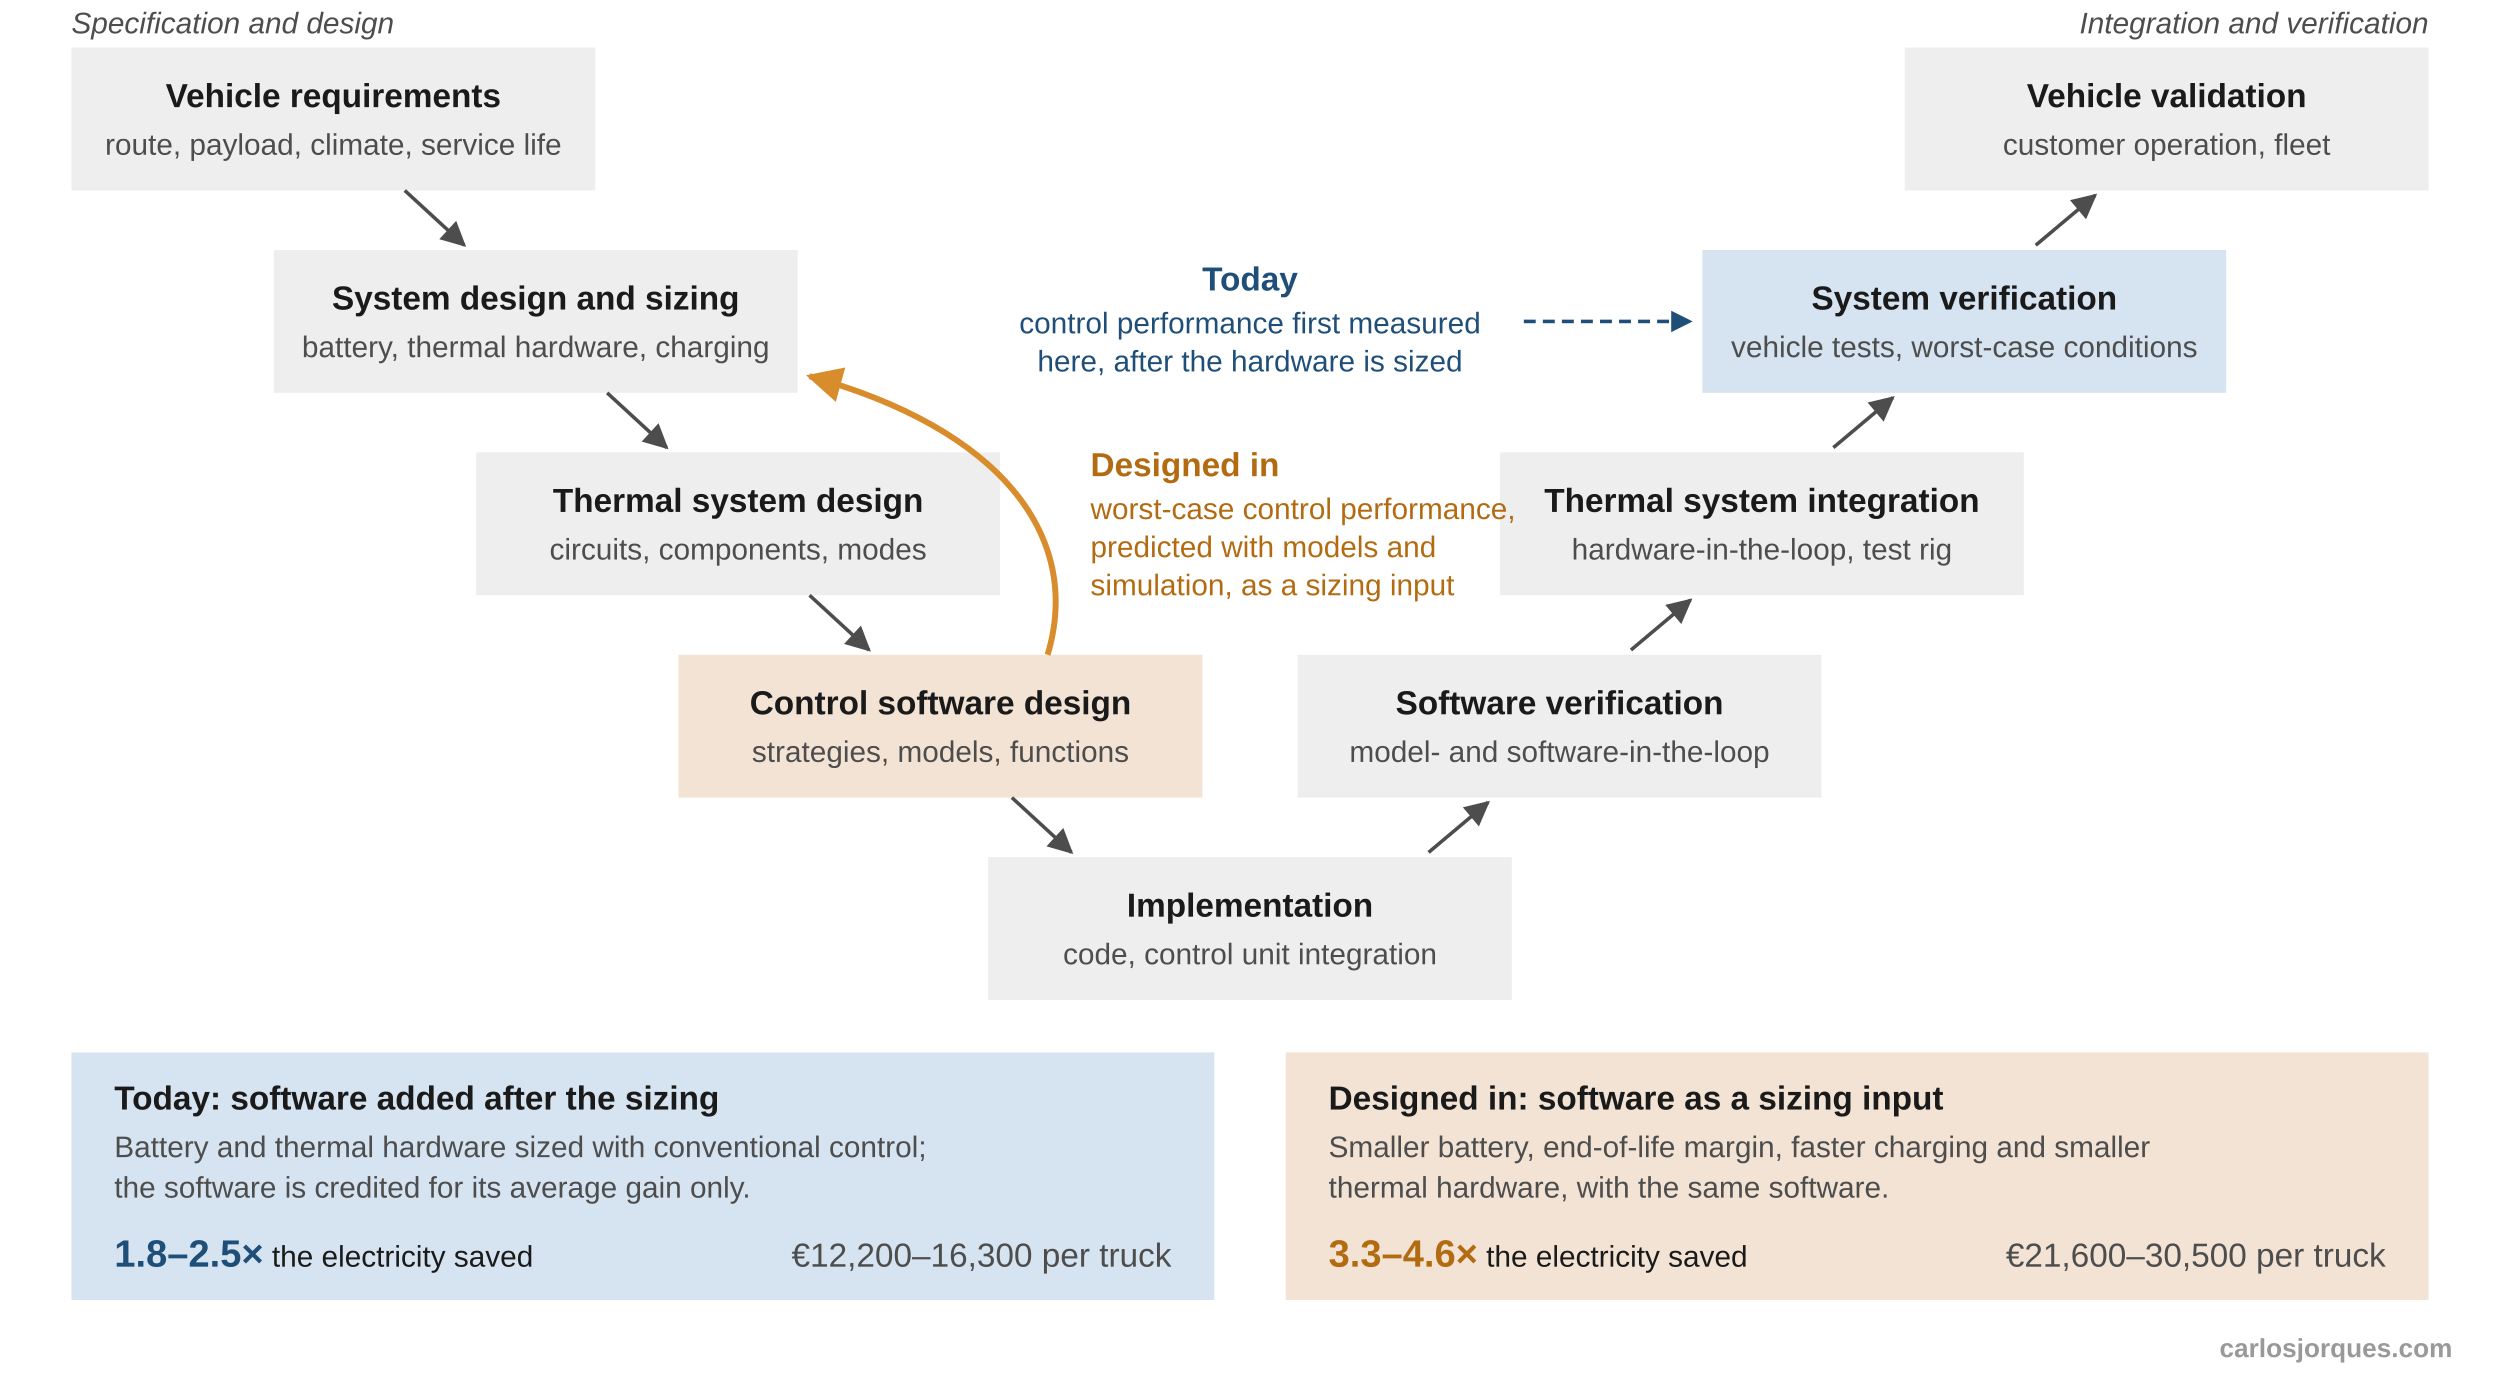
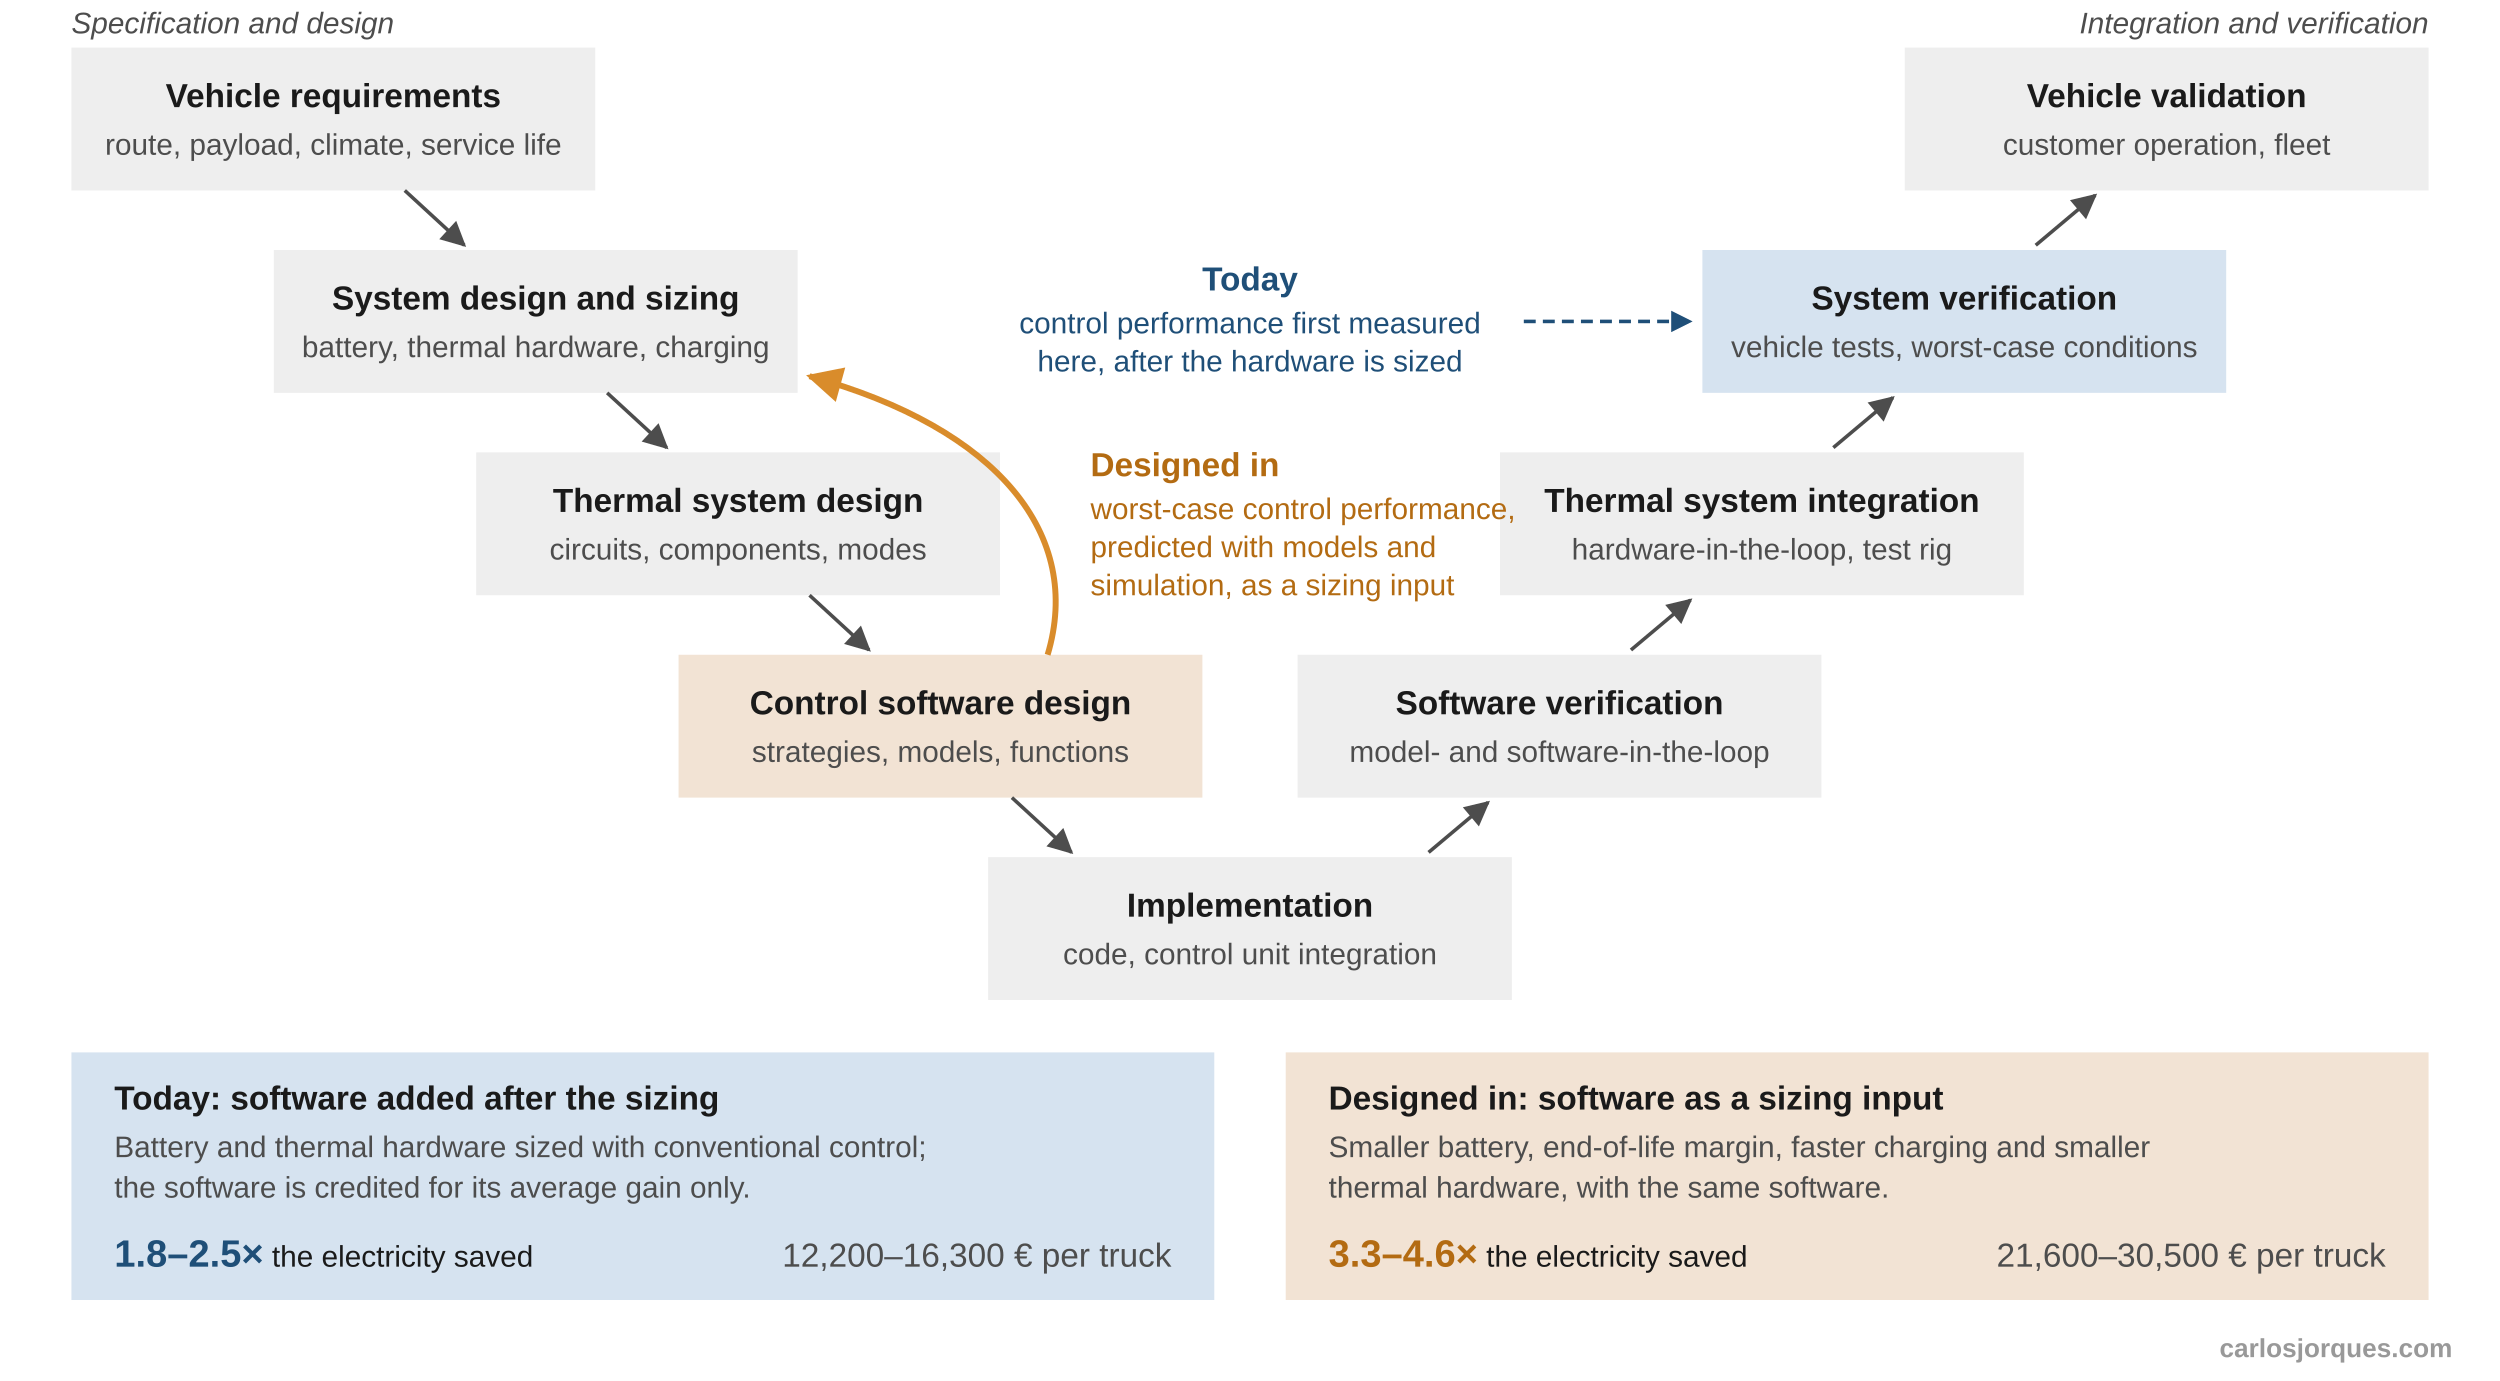
<svg xmlns="http://www.w3.org/2000/svg" width="1050" height="580" viewBox="0 0 1050 580" font-family="Calibri, Arial, Helvetica, sans-serif">
  <defs>
    <marker id="ak" viewBox="0 0 10 10" refX="9" refY="5" markerWidth="7" markerHeight="7" orient="auto-start-reverse">
      <path d="M0,0 L10,5 L0,10 z" fill="#4d4d4d" />
    </marker>
    <marker id="ab" viewBox="0 0 10 10" refX="9" refY="5" markerWidth="6" markerHeight="6" orient="auto-start-reverse">
      <path d="M0,0 L10,5 L0,10 z" fill="#1f4f78" />
    </marker>
    <marker id="ao" viewBox="0 0 10 10" refX="9" refY="5" markerWidth="6" markerHeight="6" orient="auto-start-reverse">
      <path d="M0,0 L10,5 L0,10 z" fill="#d98c2b" />
    </marker>
  </defs>
  <rect width="1050" height="580" fill="#ffffff" />
  <text x="30" y="14" font-size="12.5px" font-style="italic" fill="#4d4d4d">Specification and design</text>
  <text x="1020" y="14" font-size="12.5px" font-style="italic" fill="#4d4d4d" text-anchor="end">Integration and verification</text>
  <g text-anchor="middle" fill="#1a1a1a">
    <rect x="30" y="20" width="220" height="60" fill="#eeeeee" />
    <text x="140" y="45" font-size="14px" font-weight="bold">Vehicle requirements</text>
    <text x="140" y="65" font-size="12.5px" fill="#4d4d4d">route, payload, climate, service life</text>
    <rect x="115" y="105" width="220" height="60" fill="#eeeeee" />
    <text x="225" y="130" font-size="14px" font-weight="bold">System design and sizing</text>
    <text x="225" y="150" font-size="12.5px" fill="#4d4d4d">battery, thermal hardware, charging</text>
    <rect x="200" y="190" width="220" height="60" fill="#eeeeee" />
    <text x="310" y="215" font-size="14px" font-weight="bold">Thermal system design</text>
    <text x="310" y="235" font-size="12.5px" fill="#4d4d4d">circuits, components, modes</text>
    <rect x="285" y="275" width="220" height="60" fill="#f2e3d4" />
    <text x="395" y="300" font-size="14px" font-weight="bold">Control software design</text>
    <text x="395" y="320" font-size="12.5px" fill="#4d4d4d">strategies, models, functions</text>
    <rect x="415" y="360" width="220" height="60" fill="#eeeeee" />
    <text x="525" y="385" font-size="14px" font-weight="bold">Implementation</text>
    <text x="525" y="405" font-size="12.5px" fill="#4d4d4d">code, control unit integration</text>
    <rect x="545" y="275" width="220" height="60" fill="#eeeeee" />
    <text x="655" y="300" font-size="14px" font-weight="bold">Software verification</text>
    <text x="655" y="320" font-size="12.5px" fill="#4d4d4d">model- and software-in-the-loop</text>
    <rect x="630" y="190" width="220" height="60" fill="#eeeeee" />
    <text x="740" y="215" font-size="14px" font-weight="bold">Thermal system integration</text>
    <text x="740" y="235" font-size="12.5px" fill="#4d4d4d">hardware-in-the-loop, test rig</text>
    <rect x="715" y="105" width="220" height="60" fill="#d6e3f0" />
    <text x="825" y="130" font-size="14px" font-weight="bold">System verification</text>
    <text x="825" y="150" font-size="12.5px" fill="#4d4d4d">vehicle tests, worst-case conditions</text>
    <rect x="800" y="20" width="220" height="60" fill="#eeeeee" />
    <text x="910" y="45" font-size="14px" font-weight="bold">Vehicle validation</text>
    <text x="910" y="65" font-size="12.5px" fill="#4d4d4d">customer operation, fleet</text>
  </g>
  <g stroke="#4d4d4d" stroke-width="1.5" marker-end="url(#ak)">
    <line x1="170" y1="80" x2="195" y2="103" />
    <line x1="255" y1="165" x2="280" y2="188" />
    <line x1="340" y1="250" x2="365" y2="273" />
    <line x1="425" y1="335" x2="450" y2="358" />
    <line x1="600" y1="358" x2="625" y2="337" />
    <line x1="685" y1="273" x2="710" y2="252" />
    <line x1="770" y1="188" x2="795" y2="167" />
    <line x1="855" y1="103" x2="880" y2="82" />
  </g>
  <text x="525" y="122" font-size="14px" font-weight="bold" fill="#1f4f78" text-anchor="middle">Today</text>
  <text x="525" y="140" font-size="12.5px" fill="#1f4f78" text-anchor="middle">control performance first measured</text>
  <text x="525" y="156" font-size="12.5px" fill="#1f4f78" text-anchor="middle">here, after the hardware is sized</text>
  <line x1="640" y1="135" x2="710" y2="135" stroke="#1f4f78" stroke-width="1.5" stroke-dasharray="5 3" marker-end="url(#ab)" />
  <path d="M440,275 C455,225 420,180 340,158" fill="none" stroke="#d98c2b" stroke-width="2.5" marker-end="url(#ao)" />
  <text x="458" y="200" font-size="14px" font-weight="bold" fill="#b36b12">Designed in</text>
  <text x="458" y="218" font-size="12.5px" fill="#b36b12">worst-case control performance,</text>
  <text x="458" y="234" font-size="12.5px" fill="#b36b12">predicted with models and</text>
  <text x="458" y="250" font-size="12.5px" fill="#b36b12">simulation, as a sizing input</text>
  <rect x="30" y="442" width="480" height="104" fill="#d6e3f0" />
  <text x="48" y="466" font-size="14px" font-weight="bold" fill="#1a1a1a">Today: software added after the sizing</text>
  <text x="48" y="486" font-size="12.5px" fill="#4d4d4d">Battery and thermal hardware sized with conventional control;</text>
  <text x="48" y="503" font-size="12.5px" fill="#4d4d4d">the software is credited for its average gain only.</text>
  <text x="48" y="532" font-size="12.5px" fill="#1a1a1a">
    <tspan font-size="16px" font-weight="bold" fill="#1f4f78">1.8–2.5×</tspan> the electricity saved</text>
-   <text x="492" y="532" font-size="14px" fill="#4d4d4d" text-anchor="end">€12,200–16,300 per truck</text>
+   <text x="492" y="532" font-size="14px" fill="#4d4d4d" text-anchor="end">12,200–16,300 € per truck</text>
  <rect x="540" y="442" width="480" height="104" fill="#f2e3d4" />
  <text x="558" y="466" font-size="14px" font-weight="bold" fill="#1a1a1a">Designed in: software as a sizing input</text>
  <text x="558" y="486" font-size="12.5px" fill="#4d4d4d">Smaller battery, end-of-life margin, faster charging and smaller</text>
  <text x="558" y="503" font-size="12.5px" fill="#4d4d4d">thermal hardware, with the same software.</text>
  <text x="558" y="532" font-size="12.5px" fill="#1a1a1a">
    <tspan font-size="16px" font-weight="bold" fill="#b36b12">3.3–4.6×</tspan> the electricity saved</text>
-   <text x="1002" y="532" font-size="14px" fill="#4d4d4d" text-anchor="end">€21,600–30,500 per truck</text>
+   <text x="1002" y="532" font-size="14px" fill="#4d4d4d" text-anchor="end">21,600–30,500 € per truck</text>
  <text x="1030" y="570" text-anchor="end" font-size="11px" font-weight="bold" fill="#999999">carlosjorques.com</text>
</svg>
